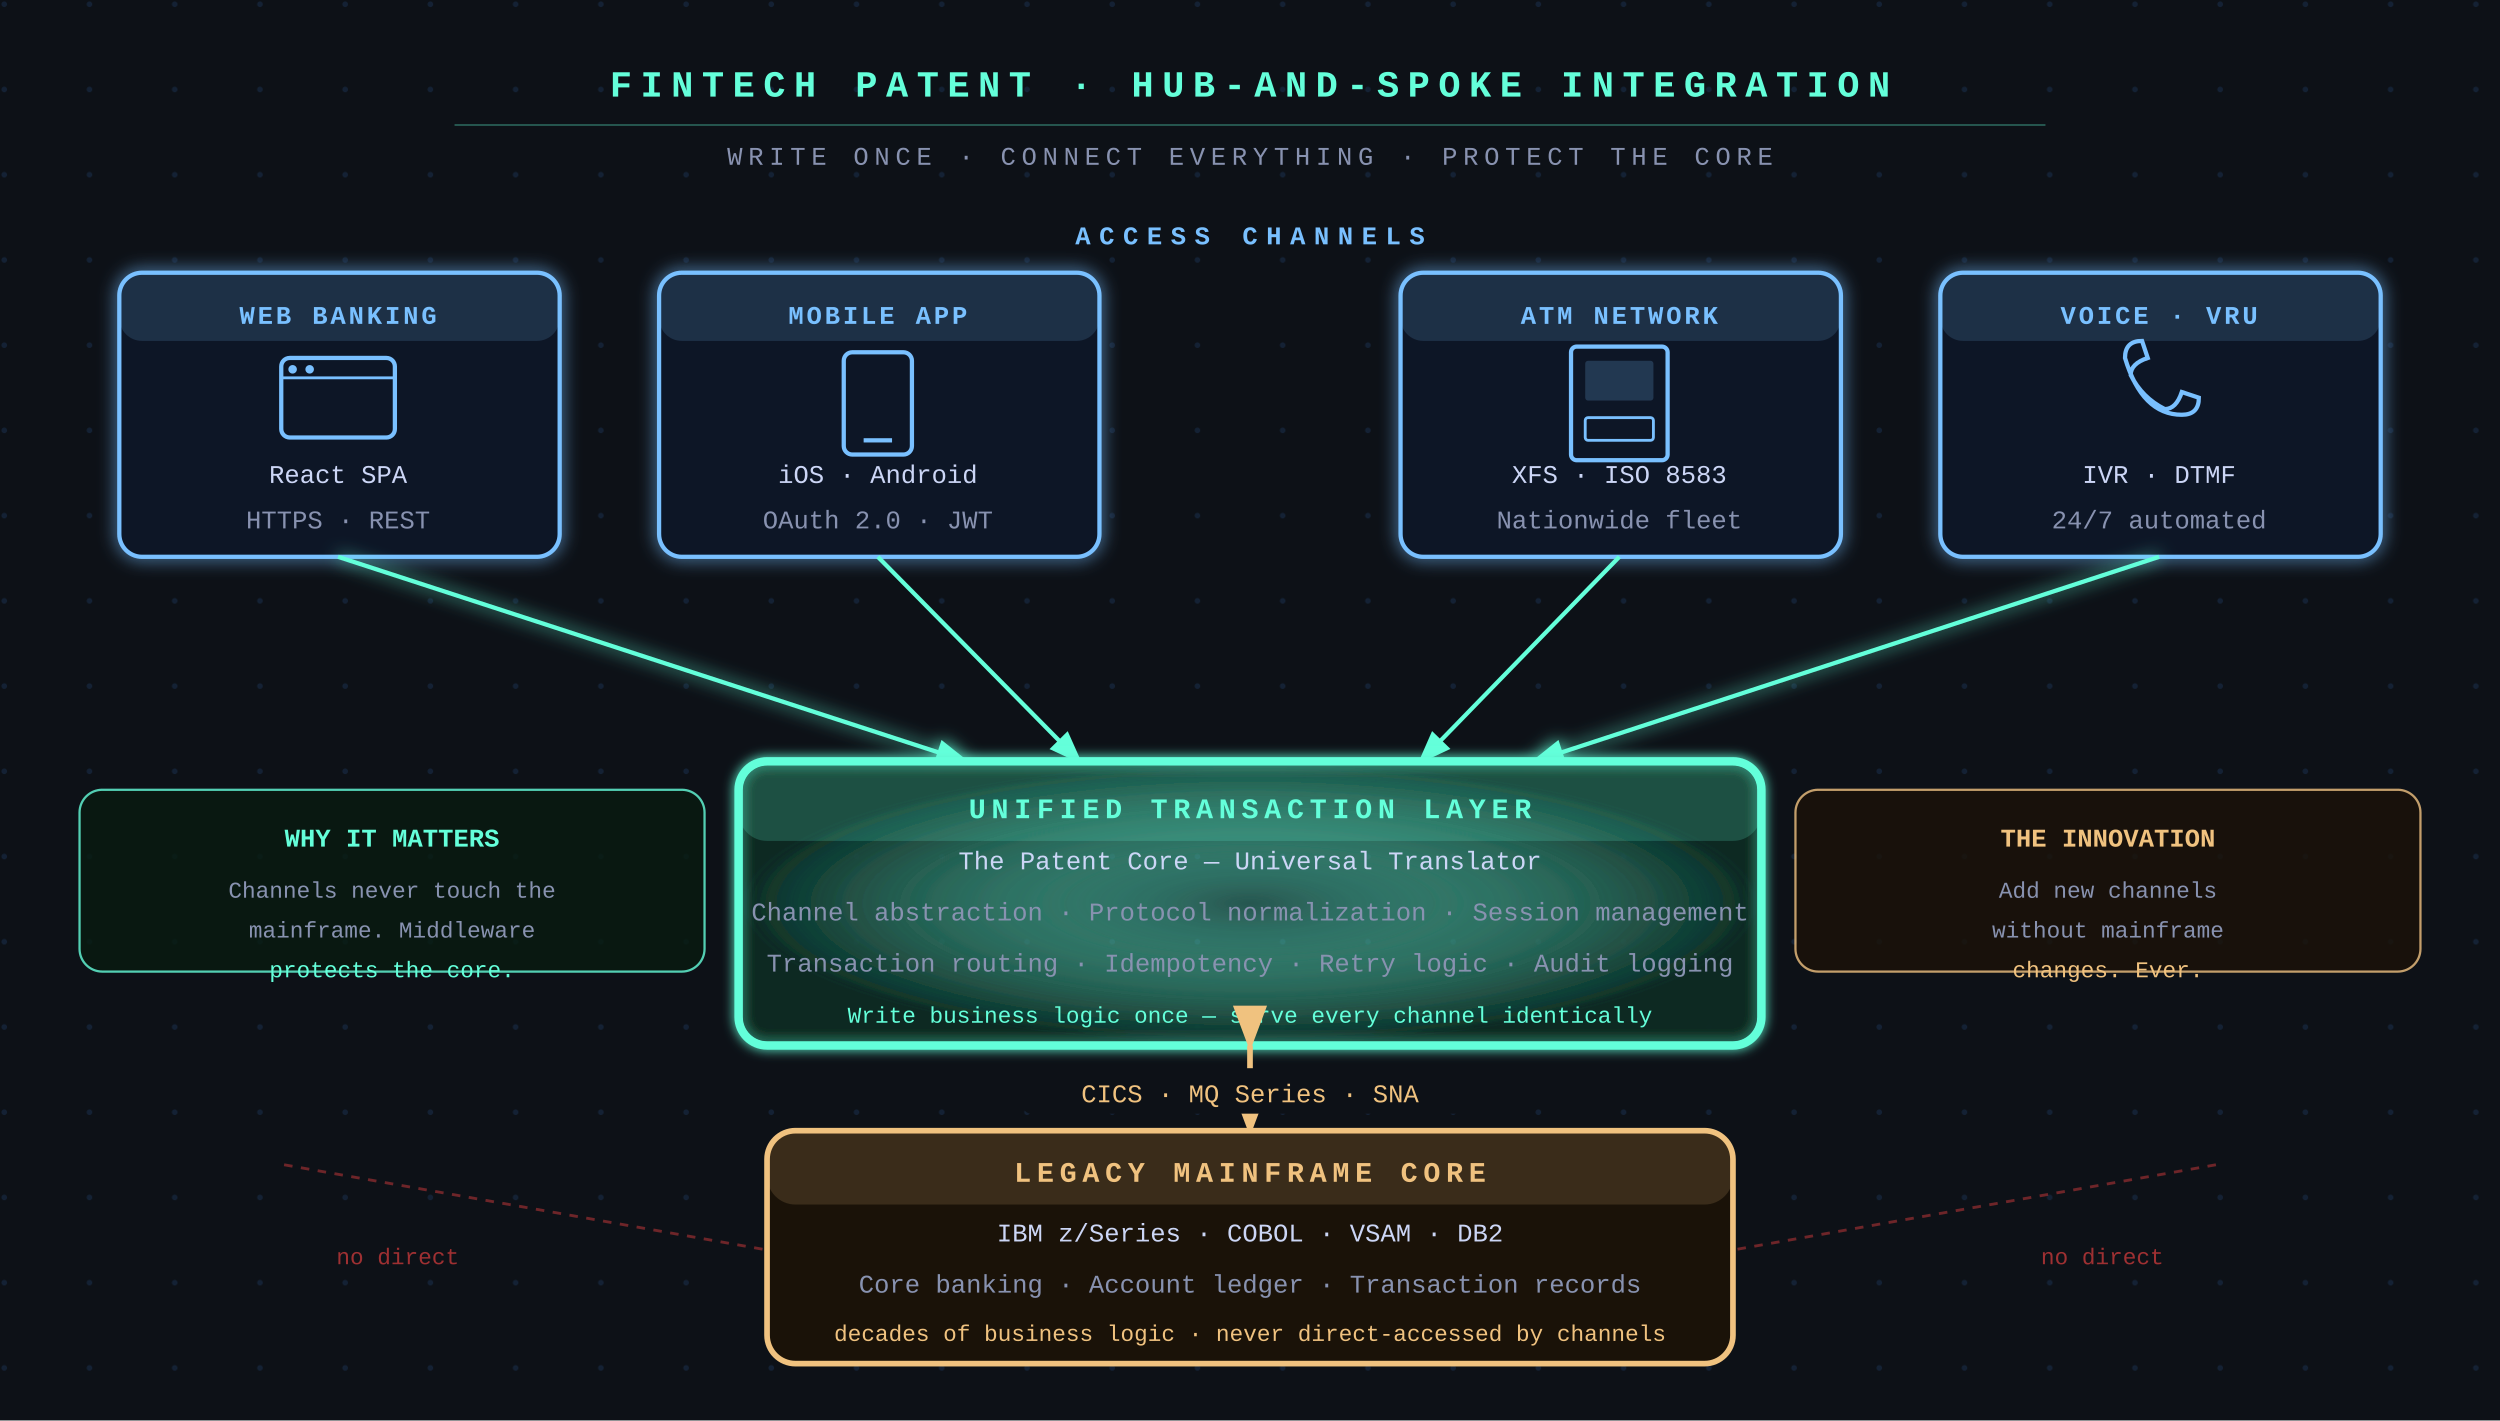
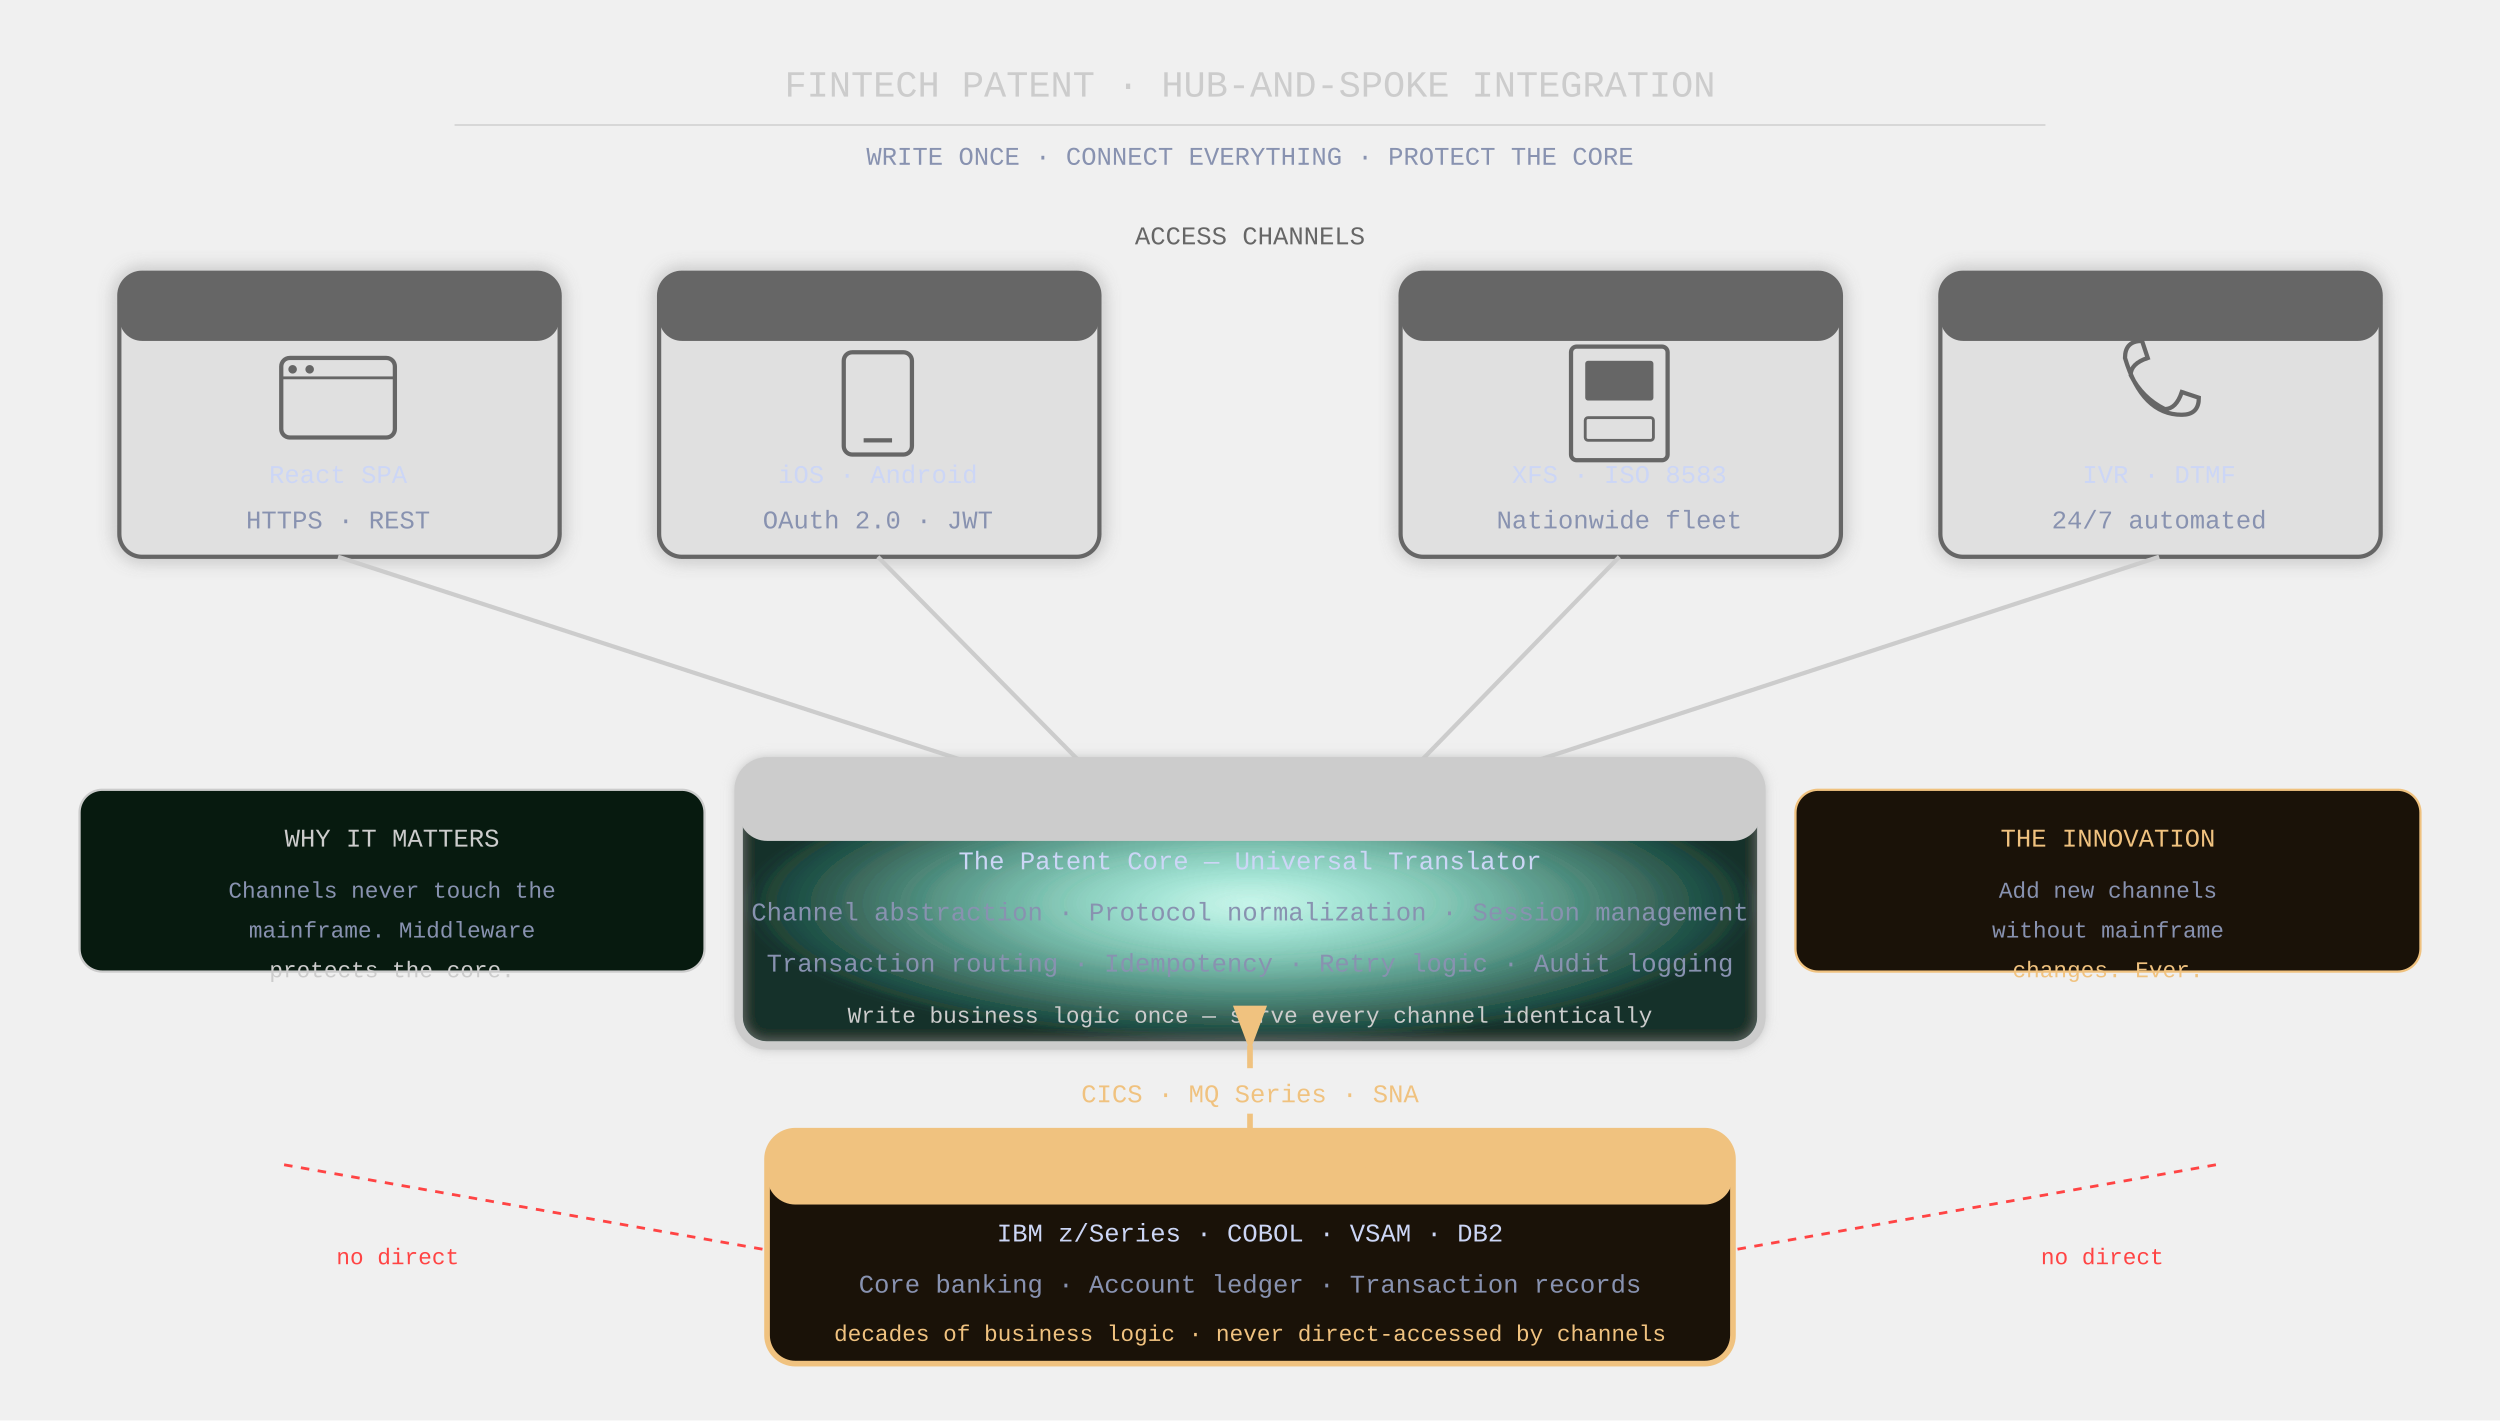
<svg xmlns="http://www.w3.org/2000/svg" viewBox="0 0 880 500" width="880" height="500" font-family="'Courier New', Courier, monospace">
  <defs>
    <pattern id="dots" x="0" y="0" width="30" height="30" patternUnits="userSpaceOnUse">
-       <circle cx="1.5" cy="1.5" r="1" fill="#1e3a5f" opacity="0.4" />
+       <circle cx="1.5" cy="1.5" r="1" fill="#1e3a5f" />
    </pattern>
    <marker id="arr-teal" markerWidth="8" markerHeight="8" refX="7" refY="3" orient="auto" markerUnits="strokeWidth">
-       <path d="M0,0 L0,6 L8,3 z" fill="#64ffda" />
+       <path d="M0,0 L0,6 L8,3 z" fill="#cccccc" />
    </marker>
    <marker id="arr-gold" markerWidth="8" markerHeight="8" refX="7" refY="3" orient="auto" markerUnits="strokeWidth">
      <path d="M0,0 L0,6 L8,3 z" fill="#f0c27f" />
    </marker>
    <marker id="arr-gold-rev" markerWidth="8" markerHeight="8" refX="1" refY="3" orient="auto-start-reverse" markerUnits="strokeWidth">
      <path d="M0,3 L8,0 L8,6 z" fill="#f0c27f" />
    </marker>
    <filter id="glow-patent" x="-35%" y="-35%" width="170%" height="170%">
      <feGaussianBlur stdDeviation="2" result="blur" />
      <feMerge>
        <feMergeNode in="blur" />
        <feMergeNode in="SourceGraphic" />
      </feMerge>
    </filter>
    <filter id="glow-subtle" x="-20%" y="-20%" width="140%" height="140%">
      <feGaussianBlur stdDeviation="3" result="blur" />
      <feMerge>
        <feMergeNode in="blur" />
        <feMergeNode in="SourceGraphic" />
      </feMerge>
    </filter>
    <radialGradient id="mw-grad" cx="50%" cy="50%" r="50%">
      <stop offset="0%" stop-color="#64ffda" stop-opacity="0.15" />
      <stop offset="100%" stop-color="#0d2a22" stop-opacity="0.8" />
    </radialGradient>
  </defs>
-   <rect width="880" height="500" fill="#0d1117" />
-   <rect width="880" height="500" fill="url(#dots)" />
-   <text x="440" y="34" text-anchor="middle" font-size="13" font-weight="bold" fill="#64ffda" letter-spacing="3">FINTECH PATENT · HUB-AND-SPOKE INTEGRATION</text>
-   <line x1="160" y1="44" x2="720" y2="44" stroke="#64ffda" stroke-width="0.5" opacity="0.4" />
-   <text x="440" y="58" text-anchor="middle" font-size="9" fill="#8892b0" letter-spacing="2">WRITE ONCE · CONNECT EVERYTHING · PROTECT THE CORE</text>
-   <text x="440" y="86" text-anchor="middle" font-size="9" fill="#79c0ff" letter-spacing="3" font-weight="bold">ACCESS CHANNELS</text>
-   <rect x="42" y="96" width="155" height="100" rx="8" fill="#0a1628" stroke="#79c0ff" stroke-width="1.5" filter="url(#glow-subtle)" />
-   <rect x="42" y="96" width="155" height="24" rx="8" fill="#79c0ff" opacity="0.15" />
-   <text x="119" y="114" text-anchor="middle" font-size="9" fill="#79c0ff" letter-spacing="1" font-weight="bold">WEB BANKING</text>
-   <rect x="99" y="126" rx="3" width="40" height="28" fill="none" stroke="#79c0ff" stroke-width="1.5" />
-   <line x1="99" y1="133" x2="139" y2="133" stroke="#79c0ff" stroke-width="1" />
-   <circle cx="103" cy="130" r="1.5" fill="#79c0ff" />
-   <circle cx="109" cy="130" r="1.5" fill="#79c0ff" />
+   <rect width="880" height="500" fill="#f0f0f0" />
+   <text x="440" y="34" text-anchor="middle" font-size="13" fill="#cccccc">FINTECH PATENT · HUB-AND-SPOKE INTEGRATION</text>
+   <line x1="160" y1="44" x2="720" y2="44" stroke="#cccccc" stroke-width="0.5" />
+   <text x="440" y="58" text-anchor="middle" font-size="9" fill="#8892b0">WRITE ONCE · CONNECT EVERYTHING · PROTECT THE CORE</text>
+   <text x="440" y="86" text-anchor="middle" font-size="9" fill="#666666">ACCESS CHANNELS</text>
+   <rect x="42" y="96" width="155" height="100" rx="8" fill="#e0e0e0" stroke="#666666" stroke-width="1.5" filter="url(#glow-subtle)" />
+   <rect x="42" y="96" width="155" height="24" rx="8" fill="#666666" />
+   <text x="119" y="114" text-anchor="middle" font-size="9" fill="#666666">WEB BANKING</text>
+   <rect x="99" y="126" rx="3" width="40" height="28" fill="none" stroke="#666666" stroke-width="1.5" />
+   <line x1="99" y1="133" x2="139" y2="133" stroke="#666666" stroke-width="1" />
+   <circle cx="103" cy="130" r="1.5" fill="#666666" />
+   <circle cx="109" cy="130" r="1.5" fill="#666666" />
  <text x="119" y="170" text-anchor="middle" font-size="9" fill="#ccd6f6">React SPA</text>
  <text x="119" y="186" text-anchor="middle" font-size="9" fill="#8892b0">HTTPS · REST</text>
-   <rect x="232" y="96" width="155" height="100" rx="8" fill="#0a1628" stroke="#79c0ff" stroke-width="1.5" filter="url(#glow-subtle)" />
-   <rect x="232" y="96" width="155" height="24" rx="8" fill="#79c0ff" opacity="0.15" />
-   <text x="309" y="114" text-anchor="middle" font-size="9" fill="#79c0ff" letter-spacing="1" font-weight="bold">MOBILE APP</text>
-   <rect x="297" y="124" rx="3" width="24" height="36" fill="none" stroke="#79c0ff" stroke-width="1.5" />
-   <line x1="304" y1="155" x2="314" y2="155" stroke="#79c0ff" stroke-width="1.5" />
+   <rect x="232" y="96" width="155" height="100" rx="8" fill="#e0e0e0" stroke="#666666" stroke-width="1.5" filter="url(#glow-subtle)" />
+   <rect x="232" y="96" width="155" height="24" rx="8" fill="#666666" />
+   <text x="309" y="114" text-anchor="middle" font-size="9" fill="#666666">MOBILE APP</text>
+   <rect x="297" y="124" rx="3" width="24" height="36" fill="none" stroke="#666666" stroke-width="1.5" />
+   <line x1="304" y1="155" x2="314" y2="155" stroke="#666666" stroke-width="1.5" />
  <text x="309" y="170" text-anchor="middle" font-size="9" fill="#ccd6f6">iOS · Android</text>
  <text x="309" y="186" text-anchor="middle" font-size="9" fill="#8892b0">OAuth 2.0 · JWT</text>
-   <rect x="493" y="96" width="155" height="100" rx="8" fill="#0a1628" stroke="#79c0ff" stroke-width="1.5" filter="url(#glow-subtle)" />
-   <rect x="493" y="96" width="155" height="24" rx="8" fill="#79c0ff" opacity="0.15" />
-   <text x="570" y="114" text-anchor="middle" font-size="9" fill="#79c0ff" letter-spacing="1" font-weight="bold">ATM NETWORK</text>
-   <rect x="553" y="122" rx="2" width="34" height="40" fill="none" stroke="#79c0ff" stroke-width="1.5" />
-   <rect x="558" y="127" rx="1" width="24" height="14" fill="#79c0ff" opacity="0.2" />
-   <rect x="558" y="147" rx="1" width="24" height="8" fill="none" stroke="#79c0ff" stroke-width="1" />
+   <rect x="493" y="96" width="155" height="100" rx="8" fill="#e0e0e0" stroke="#666666" stroke-width="1.5" filter="url(#glow-subtle)" />
+   <rect x="493" y="96" width="155" height="24" rx="8" fill="#666666" />
+   <text x="570" y="114" text-anchor="middle" font-size="9" fill="#666666">ATM NETWORK</text>
+   <rect x="553" y="122" rx="2" width="34" height="40" fill="none" stroke="#666666" stroke-width="1.5" />
+   <rect x="558" y="127" rx="1" width="24" height="14" fill="#666666" />
+   <rect x="558" y="147" rx="1" width="24" height="8" fill="none" stroke="#666666" stroke-width="1" />
  <text x="570" y="170" text-anchor="middle" font-size="9" fill="#ccd6f6">XFS · ISO 8583</text>
  <text x="570" y="186" text-anchor="middle" font-size="9" fill="#8892b0">Nationwide fleet</text>
-   <rect x="683" y="96" width="155" height="100" rx="8" fill="#0a1628" stroke="#79c0ff" stroke-width="1.5" filter="url(#glow-subtle)" />
-   <rect x="683" y="96" width="155" height="24" rx="8" fill="#79c0ff" opacity="0.15" />
-   <text x="760" y="114" text-anchor="middle" font-size="9" fill="#79c0ff" letter-spacing="1" font-weight="bold">VOICE · VRU</text>
-   <path d="M748,126 Q748,120 754,120 L756,126 Q750,128 750,132 Q754,140 762,144 Q766,144 768,138 L774,140 Q774,146 768,146 Q754,146 748,126 Z" fill="none" stroke="#79c0ff" stroke-width="1.5" />
+   <rect x="683" y="96" width="155" height="100" rx="8" fill="#e0e0e0" stroke="#666666" stroke-width="1.5" filter="url(#glow-subtle)" />
+   <rect x="683" y="96" width="155" height="24" rx="8" fill="#666666" />
+   <text x="760" y="114" text-anchor="middle" font-size="9" fill="#666666">VOICE · VRU</text>
+   <path d="M748,126 Q748,120 754,120 L756,126 Q750,128 750,132 Q754,140 762,144 Q766,144 768,138 L774,140 Q774,146 768,146 Q754,146 748,126 Z" fill="none" stroke="#666666" stroke-width="1.5" />
  <text x="760" y="170" text-anchor="middle" font-size="9" fill="#ccd6f6">IVR · DTMF</text>
  <text x="760" y="186" text-anchor="middle" font-size="9" fill="#8892b0">24/7 automated</text>
-   <line x1="119" y1="196" x2="340" y2="268" stroke="#64ffda" stroke-width="1.5" marker-end="url(#arr-teal)" filter="url(#glow-subtle)" />
-   <line x1="309" y1="196" x2="380" y2="268" stroke="#64ffda" stroke-width="1.5" marker-end="url(#arr-teal)" />
-   <line x1="570" y1="196" x2="500" y2="268" stroke="#64ffda" stroke-width="1.5" marker-end="url(#arr-teal)" />
-   <line x1="760" y1="196" x2="540" y2="268" stroke="#64ffda" stroke-width="1.5" marker-end="url(#arr-teal)" filter="url(#glow-subtle)" />
-   <rect x="260" y="268" width="360" height="100" rx="10" fill="url(#mw-grad)" stroke="#64ffda" stroke-width="3" filter="url(#glow-patent)" />
-   <rect x="260" y="268" width="360" height="28" rx="10" fill="#64ffda" opacity="0.18" />
-   <text x="440" y="288" text-anchor="middle" font-size="10" fill="#64ffda" letter-spacing="2" font-weight="bold">UNIFIED TRANSACTION LAYER</text>
+   <line x1="119" y1="196" x2="340" y2="268" stroke="#cccccc" stroke-width="1.5" />
+   <line x1="309" y1="196" x2="380" y2="268" stroke="#cccccc" stroke-width="1.5" />
+   <line x1="570" y1="196" x2="500" y2="268" stroke="#cccccc" stroke-width="1.5" />
+   <line x1="760" y1="196" x2="540" y2="268" stroke="#cccccc" stroke-width="1.5" />
+   <rect x="260" y="268" width="360" height="100" rx="10" fill="url(#mw-grad)" stroke="#cccccc" stroke-width="3" filter="url(#glow-patent)" />
+   <rect x="260" y="268" width="360" height="28" rx="10" fill="#cccccc" />
+   <text x="440" y="288" text-anchor="middle" font-size="10" fill="#cccccc">UNIFIED TRANSACTION LAYER</text>
  <text x="440" y="306" text-anchor="middle" font-size="9" fill="#ccd6f6">The Patent Core — Universal Translator</text>
  <text x="440" y="324" text-anchor="middle" font-size="9" fill="#8892b0">Channel abstraction · Protocol normalization · Session management</text>
  <text x="440" y="342" text-anchor="middle" font-size="9" fill="#8892b0">Transaction routing · Idempotency · Retry logic · Audit logging</text>
-   <text x="440" y="360" text-anchor="middle" font-size="8" fill="#64ffda">Write business logic once — serve every channel identically</text>
-   <line x1="440" y1="368" x2="440" y2="398" stroke="#f0c27f" stroke-width="2" marker-start="url(#arr-gold-rev)" marker-end="url(#arr-gold)" />
-   <rect x="360" y="376" width="160" height="16" rx="3" fill="#0d1117" />
+   <text x="440" y="360" text-anchor="middle" font-size="8" fill="#cccccc">Write business logic once — serve every channel identically</text>
+   <line x1="440" y1="368" x2="440" y2="398" stroke="#f0c27f" stroke-width="2" marker-start="url(#arr-gold-rev)" />
+   <rect x="360" y="376" width="160" height="16" rx="3" fill="#f0f0f0" />
  <text x="440" y="388" text-anchor="middle" font-size="9" fill="#f0c27f">CICS · MQ Series · SNA</text>
  <rect x="270" y="398" width="340" height="82" rx="10" fill="#1a1208" stroke="#f0c27f" stroke-width="2" />
-   <rect x="270" y="398" width="340" height="26" rx="10" fill="#f0c27f" opacity="0.15" />
-   <text x="440" y="416" text-anchor="middle" font-size="10" fill="#f0c27f" letter-spacing="2" font-weight="bold">LEGACY MAINFRAME CORE</text>
+   <rect x="270" y="398" width="340" height="26" rx="10" fill="#f0c27f" />
+   <text x="440" y="416" text-anchor="middle" font-size="10" fill="#f0c27f">LEGACY MAINFRAME CORE</text>
  <text x="440" y="437" text-anchor="middle" font-size="9" fill="#ccd6f6">IBM z/Series · COBOL · VSAM · DB2</text>
  <text x="440" y="455" text-anchor="middle" font-size="9" fill="#8892b0">Core banking · Account ledger · Transaction records</text>
  <text x="440" y="472" text-anchor="middle" font-size="8" fill="#f0c27f">decades of business logic · never direct-accessed by channels</text>
-   <line x1="100" y1="410" x2="270" y2="440" stroke="#ff4444" stroke-width="1" stroke-dasharray="3,3" opacity="0.4" />
-   <text x="140" y="445" text-anchor="middle" font-size="8" fill="#ff4444" opacity="0.6">no direct</text>
-   <line x1="780" y1="410" x2="610" y2="440" stroke="#ff4444" stroke-width="1" stroke-dasharray="3,3" opacity="0.4" />
-   <text x="740" y="445" text-anchor="middle" font-size="8" fill="#ff4444" opacity="0.6">no direct</text>
-   <rect x="28" y="278" width="220" height="64" rx="8" fill="#071a0f" stroke="#64ffda" stroke-width="0.8" opacity="0.8" />
-   <text x="138" y="298" text-anchor="middle" font-size="9" fill="#64ffda" font-weight="bold">WHY IT MATTERS</text>
+   <line x1="100" y1="410" x2="270" y2="440" stroke="#ff4444" stroke-width="1" stroke-dasharray="3,3" />
+   <text x="140" y="445" text-anchor="middle" font-size="8" fill="#ff4444">no direct</text>
+   <line x1="780" y1="410" x2="610" y2="440" stroke="#ff4444" stroke-width="1" stroke-dasharray="3,3" />
+   <text x="740" y="445" text-anchor="middle" font-size="8" fill="#ff4444">no direct</text>
+   <rect x="28" y="278" width="220" height="64" rx="8" fill="#071a0f" stroke="#cccccc" stroke-width="0.8" />
+   <text x="138" y="298" text-anchor="middle" font-size="9" fill="#cccccc">WHY IT MATTERS</text>
  <text x="138" y="316" text-anchor="middle" font-size="8" fill="#8892b0">Channels never touch the</text>
  <text x="138" y="330" text-anchor="middle" font-size="8" fill="#8892b0">mainframe. Middleware</text>
-   <text x="138" y="344" text-anchor="middle" font-size="8" fill="#64ffda">protects the core.</text>
-   <rect x="632" y="278" width="220" height="64" rx="8" fill="#1a1208" stroke="#f0c27f" stroke-width="0.8" opacity="0.8" />
-   <text x="742" y="298" text-anchor="middle" font-size="9" fill="#f0c27f" font-weight="bold">THE INNOVATION</text>
+   <text x="138" y="344" text-anchor="middle" font-size="8" fill="#cccccc">protects the core.</text>
+   <rect x="632" y="278" width="220" height="64" rx="8" fill="#1a1208" stroke="#f0c27f" stroke-width="0.8" />
+   <text x="742" y="298" text-anchor="middle" font-size="9" fill="#f0c27f">THE INNOVATION</text>
  <text x="742" y="316" text-anchor="middle" font-size="8" fill="#8892b0">Add new channels</text>
  <text x="742" y="330" text-anchor="middle" font-size="8" fill="#8892b0">without mainframe</text>
  <text x="742" y="344" text-anchor="middle" font-size="8" fill="#f0c27f">changes. Ever.</text>
</svg>
